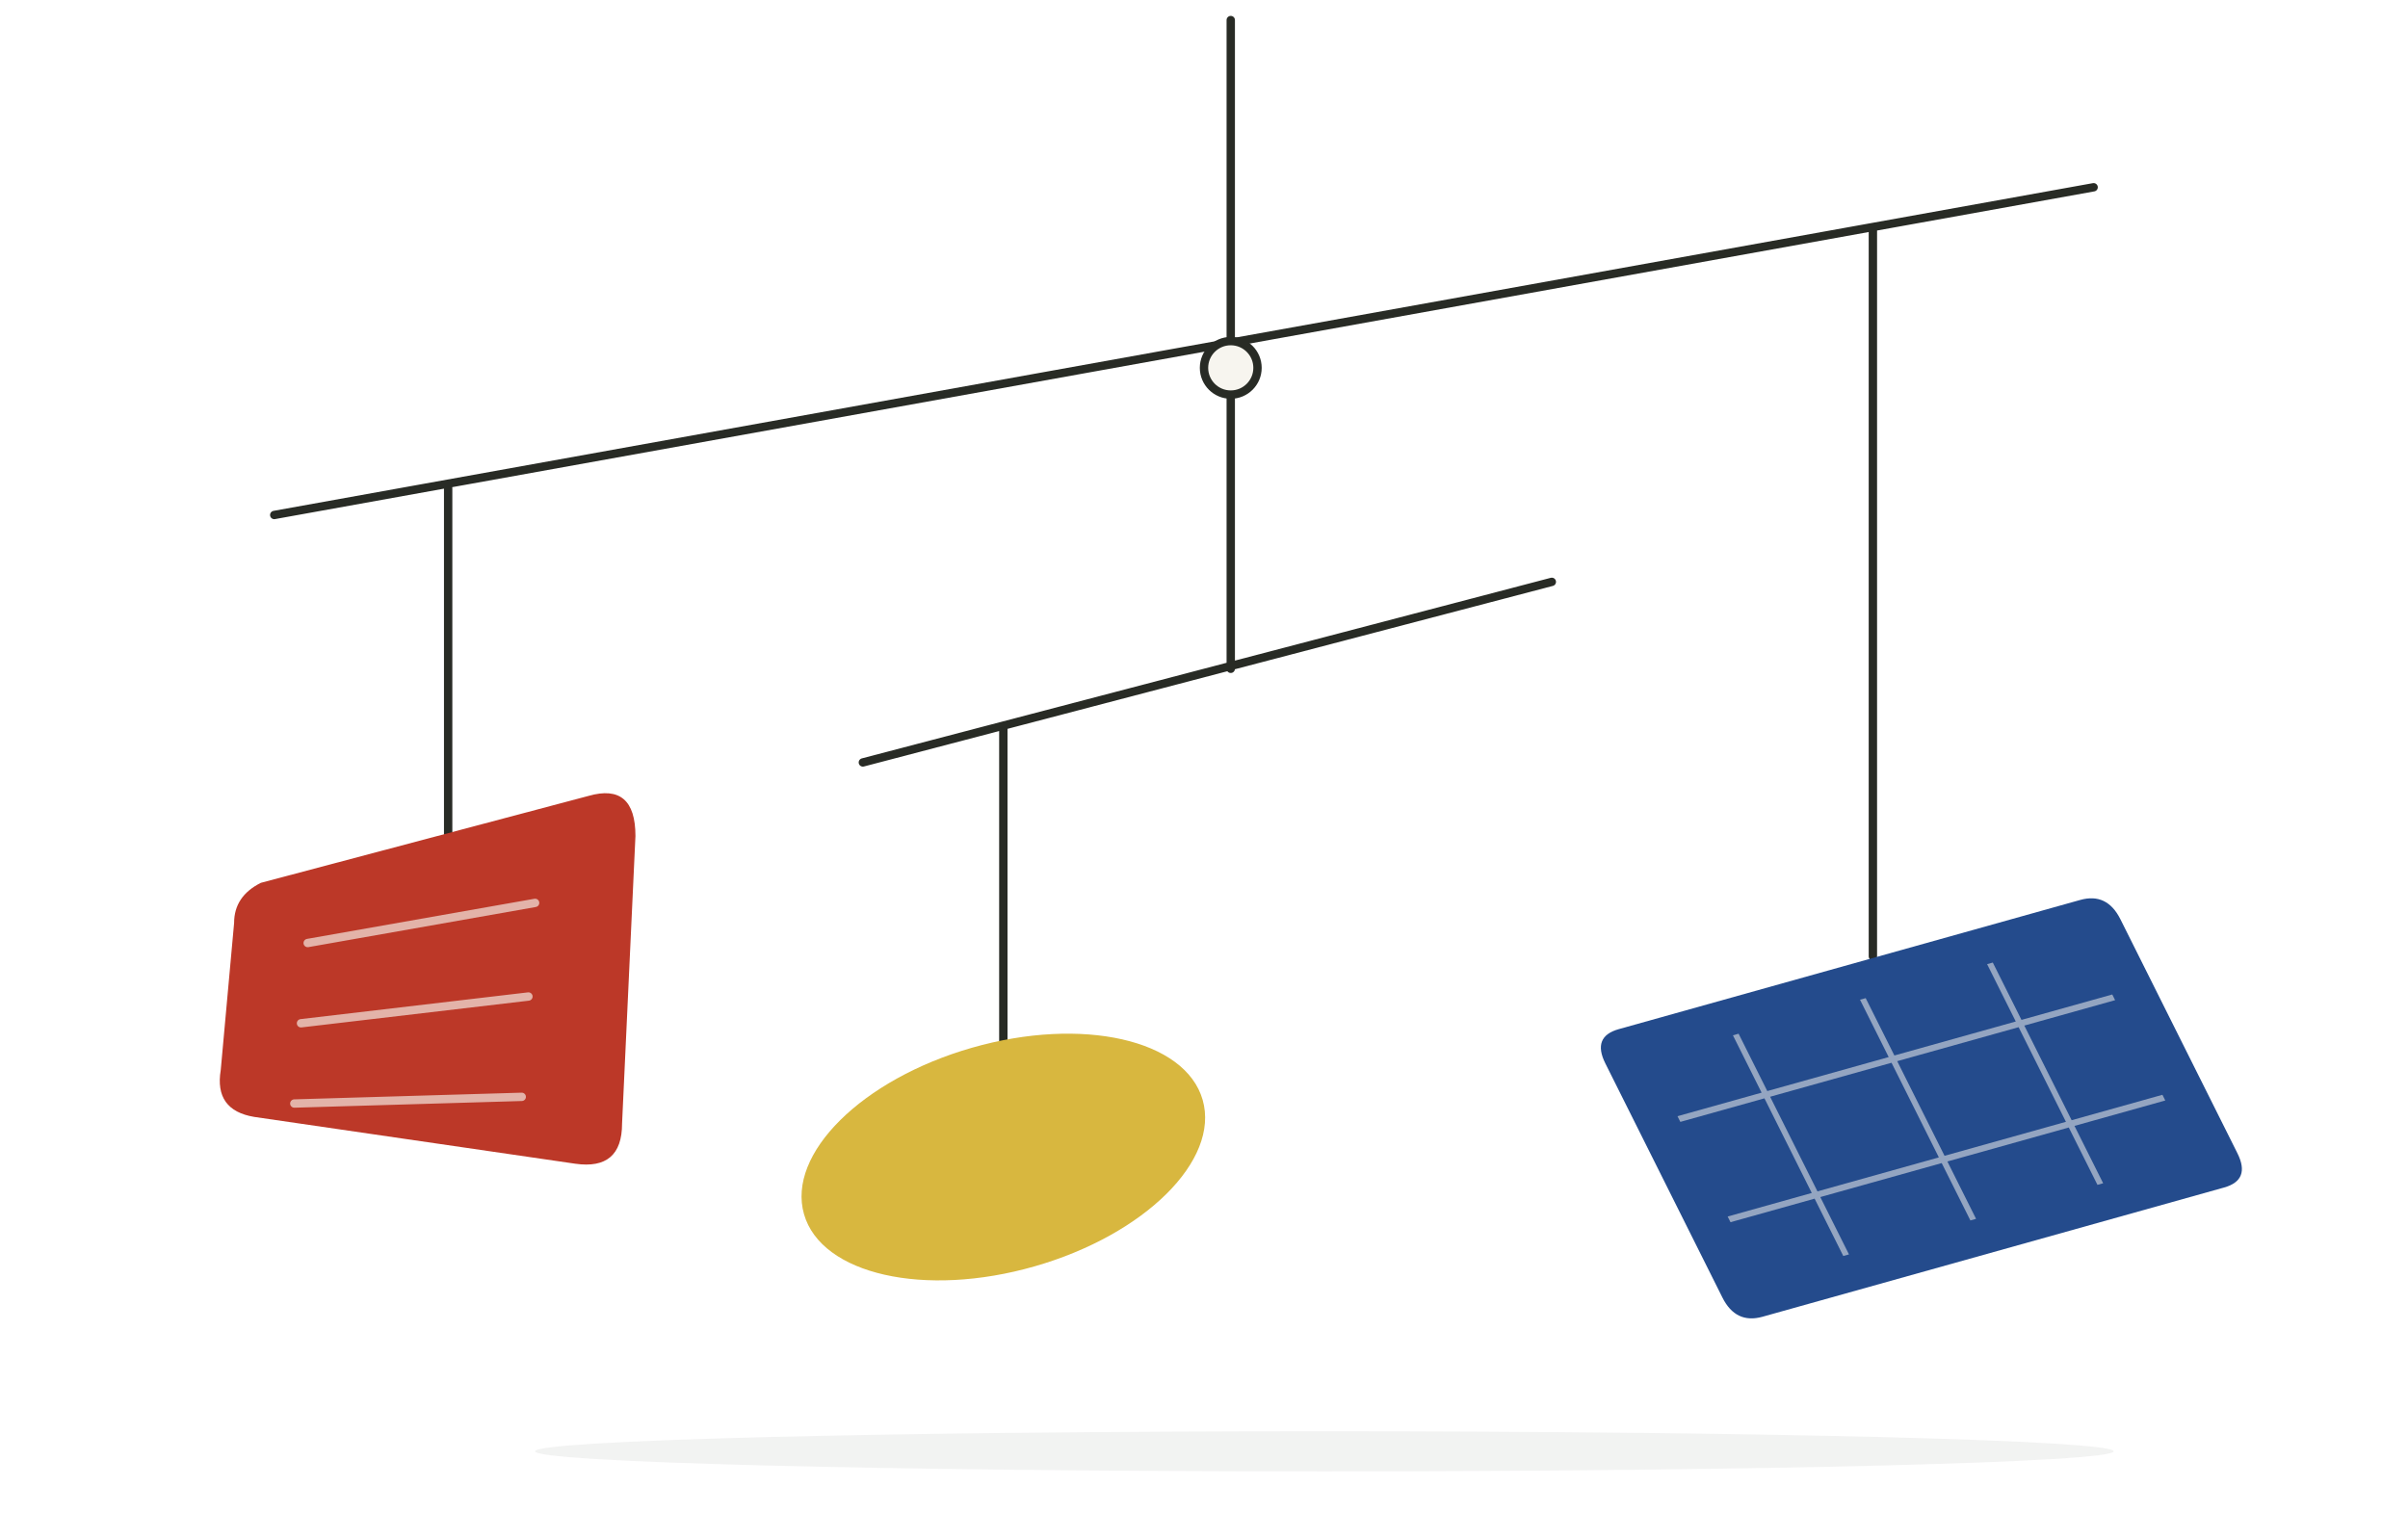
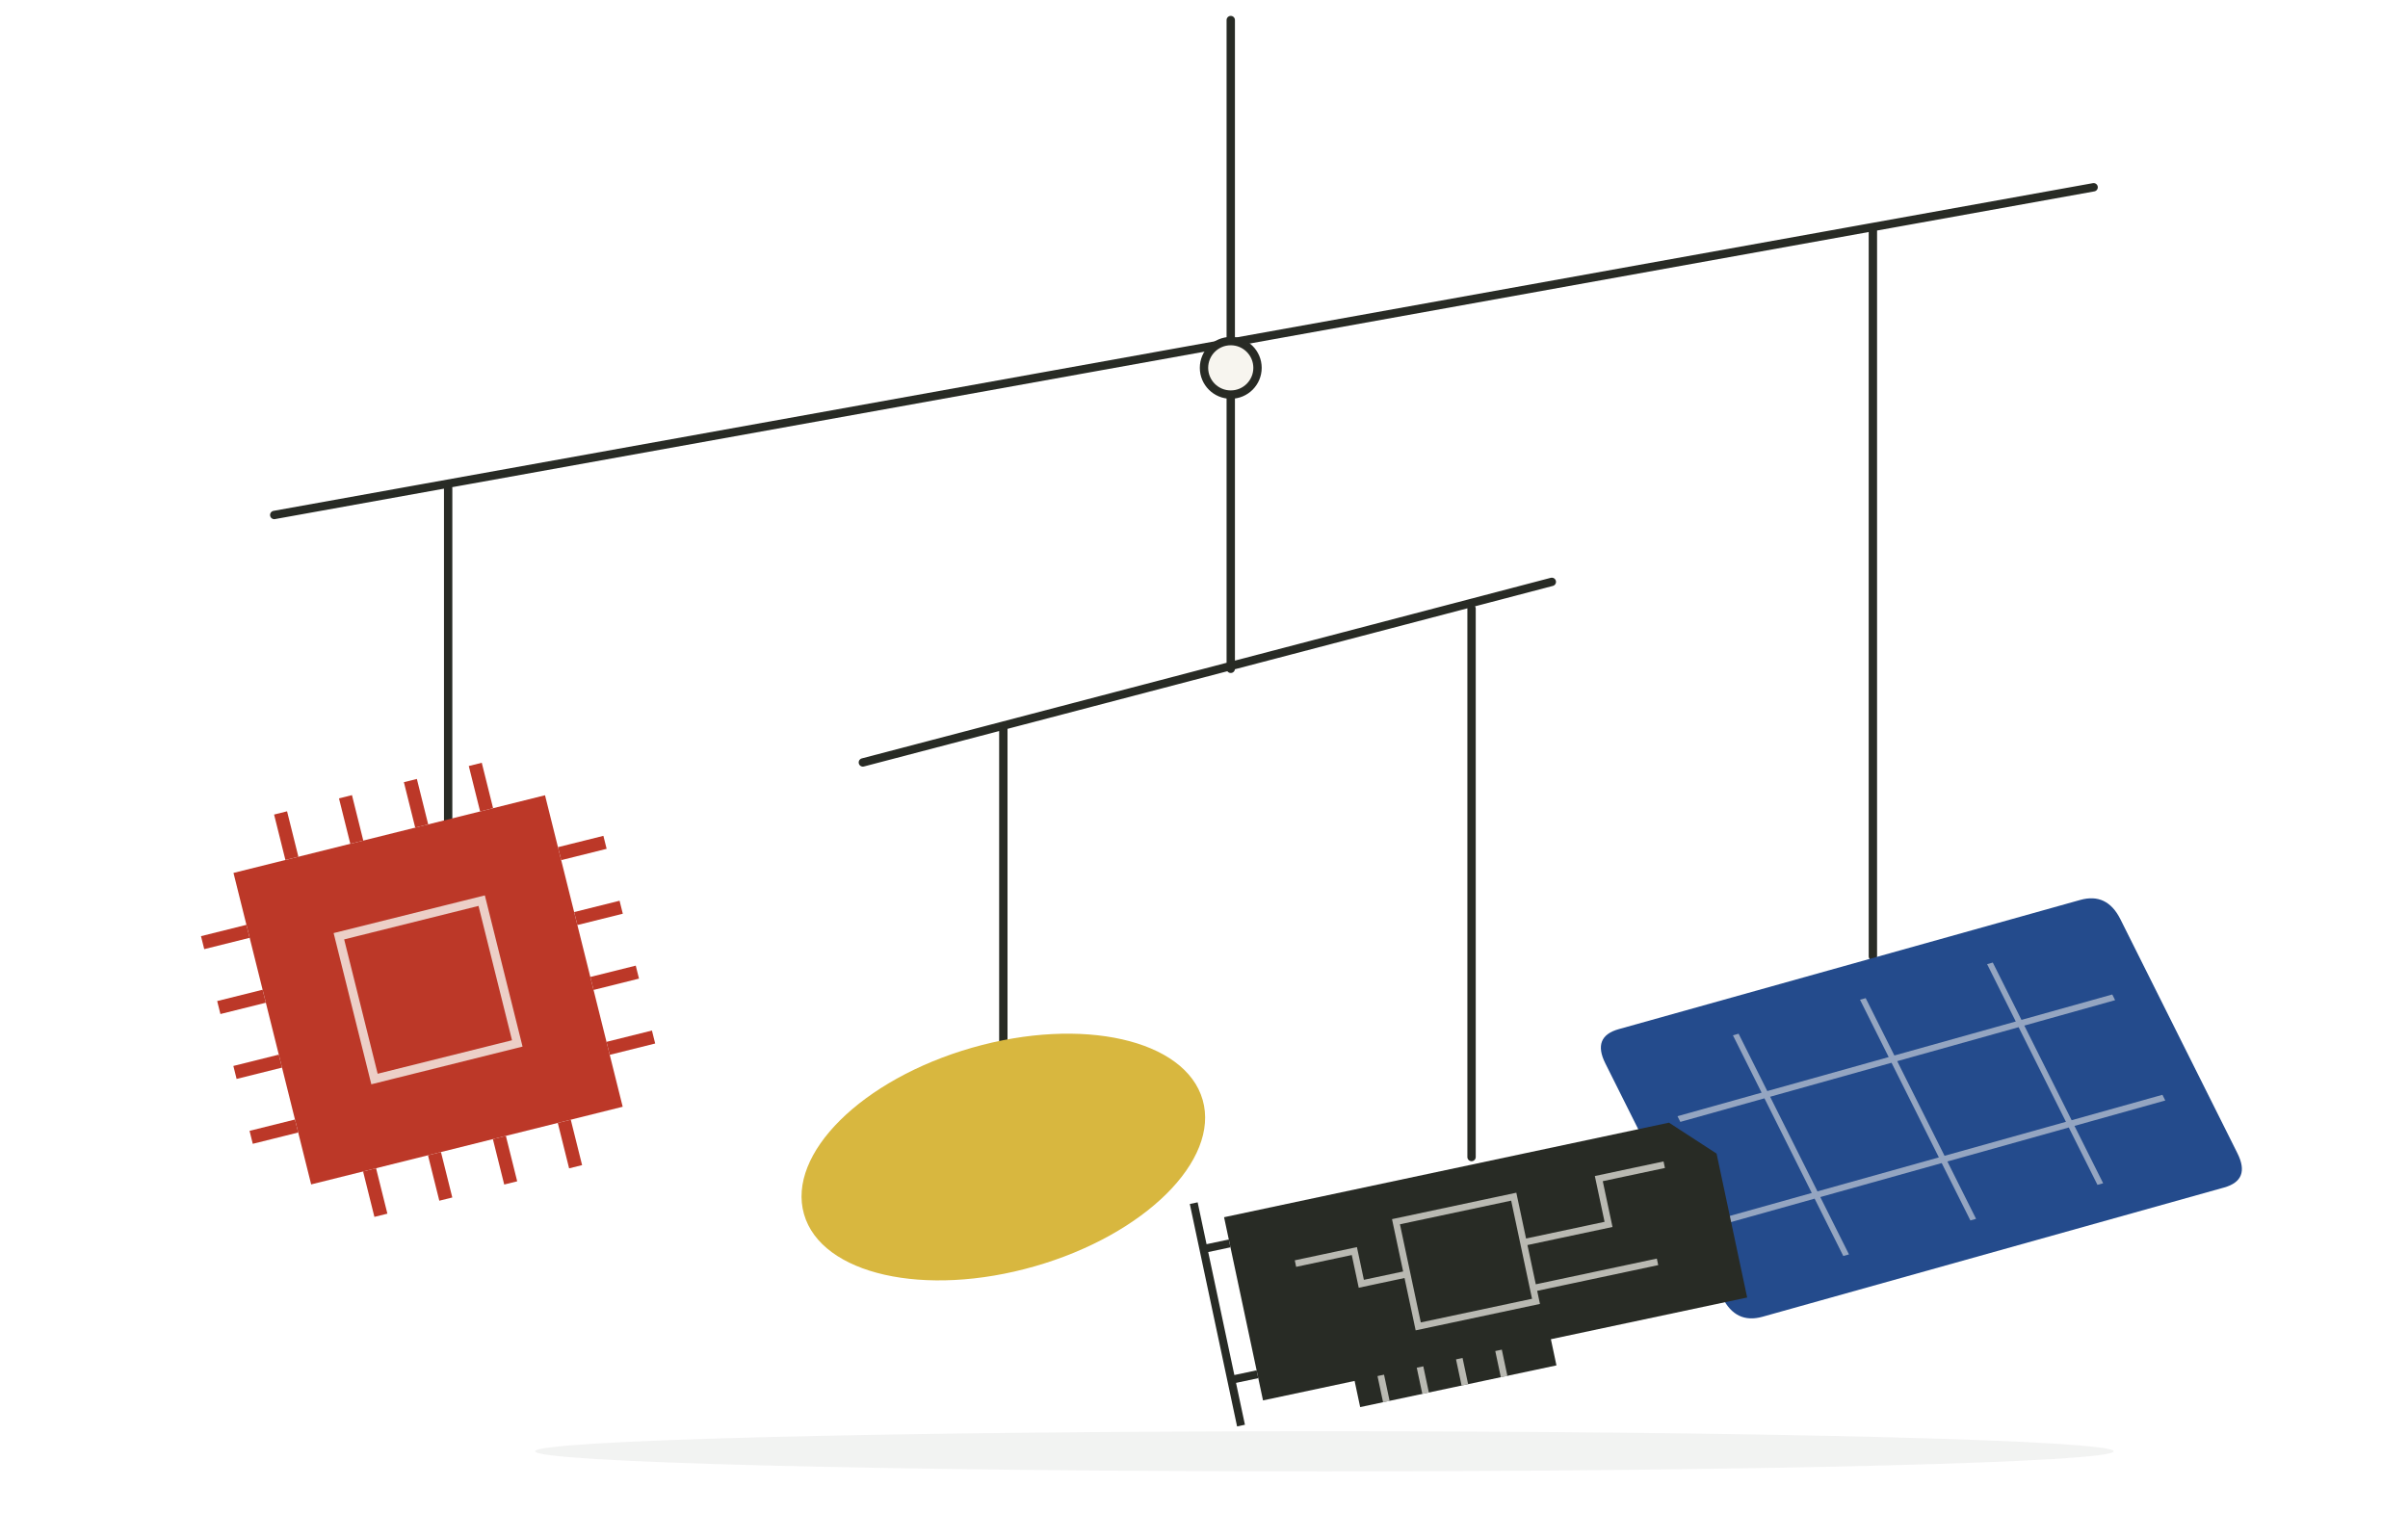
<svg xmlns="http://www.w3.org/2000/svg" viewBox="0 0 360 230" fill="none">
  <g stroke="#282b25" stroke-width="1.25" stroke-linecap="round">
-     <path d="M184 3v49M41 77l272-49M67 73v53M280 34v109M184 56v44M129 114l103-27M150 109v50" />
+     <path d="M184 3v49M41 77l272-49M67 73v53M280 34v109M184 56v44M129 114l103-27M150 109v50M220 91v82" />
    <circle cx="184" cy="55" r="4" fill="#f7f5ef" />
  </g>
-   <path d="m39 132 49-13q7-2 7 6l-2 43q0 7-7 6l-48-7q-6-1-5-7l2-22q0-4 4-6Z" fill="#bc3828" />
-   <path d="m46 141 34-6m-35 18 34-4m-35 16 34-1" stroke="#f7f5ef" stroke-opacity=".65" stroke-width="1.25" stroke-linecap="round" />
+   <g transform="translate(64 148) rotate(-14)">
+     <path d="M-24-24h48v48h-48Z" fill="#bc3828" />
+     <path d="M-11-11h22v22h-22Z" stroke="#f7f5ef" stroke-opacity=".8" stroke-width="1.3" />
+     <path d="M-15-31v7M-5-31v7M5-31v7M15-31v7M-15 24v7M-5 24v7M5 24v7M15 24v7M-31-15h7M-31-5h7M-31 5h7M-31 15h7M24-15h7M24-5h7M24 5h7M24 15h7" stroke="#bc3828" stroke-width="2" />
+   </g>
  <g transform="matrix(1 -.28 .5 1 238 155)">
    <path d="M4 0h69q4 0 4 4v35q0 4-4 4H4q-4 0-4-4V4q0-4 4-4Z" fill="#244b8c" />
    <path d="M19 5v33M38 5v33M57 5v33M6 14h65M6 29h65" stroke="#f7f5ef" stroke-opacity=".53" stroke-width=".85" />
  </g>
  <ellipse cx="150" cy="173" rx="31" ry="17" transform="rotate(-16 150 173)" fill="#d8b73f" />
+   <g transform="translate(183 182) rotate(-12)">
+     <path d="M0 0h68l6 6v22H44v4H14v-4H0Z" fill="#282b25" />
+     <path d="M-4-3v34M-4 4H0M-4 24H0" stroke="#282b25" stroke-width="1.2" />
+     <path d="M25 6h18v16H25Zm-16 3h9v5h7m18-1h13V6h10M43 20h19M18 28v4m6-4v4m6-4v4m6-4v4" stroke="#f7f5ef" stroke-opacity=".7" stroke-width="1" />
+   </g>
  <ellipse cx="198" cy="217" rx="118" ry="3" fill="#292b25" opacity=".06" />
</svg>
